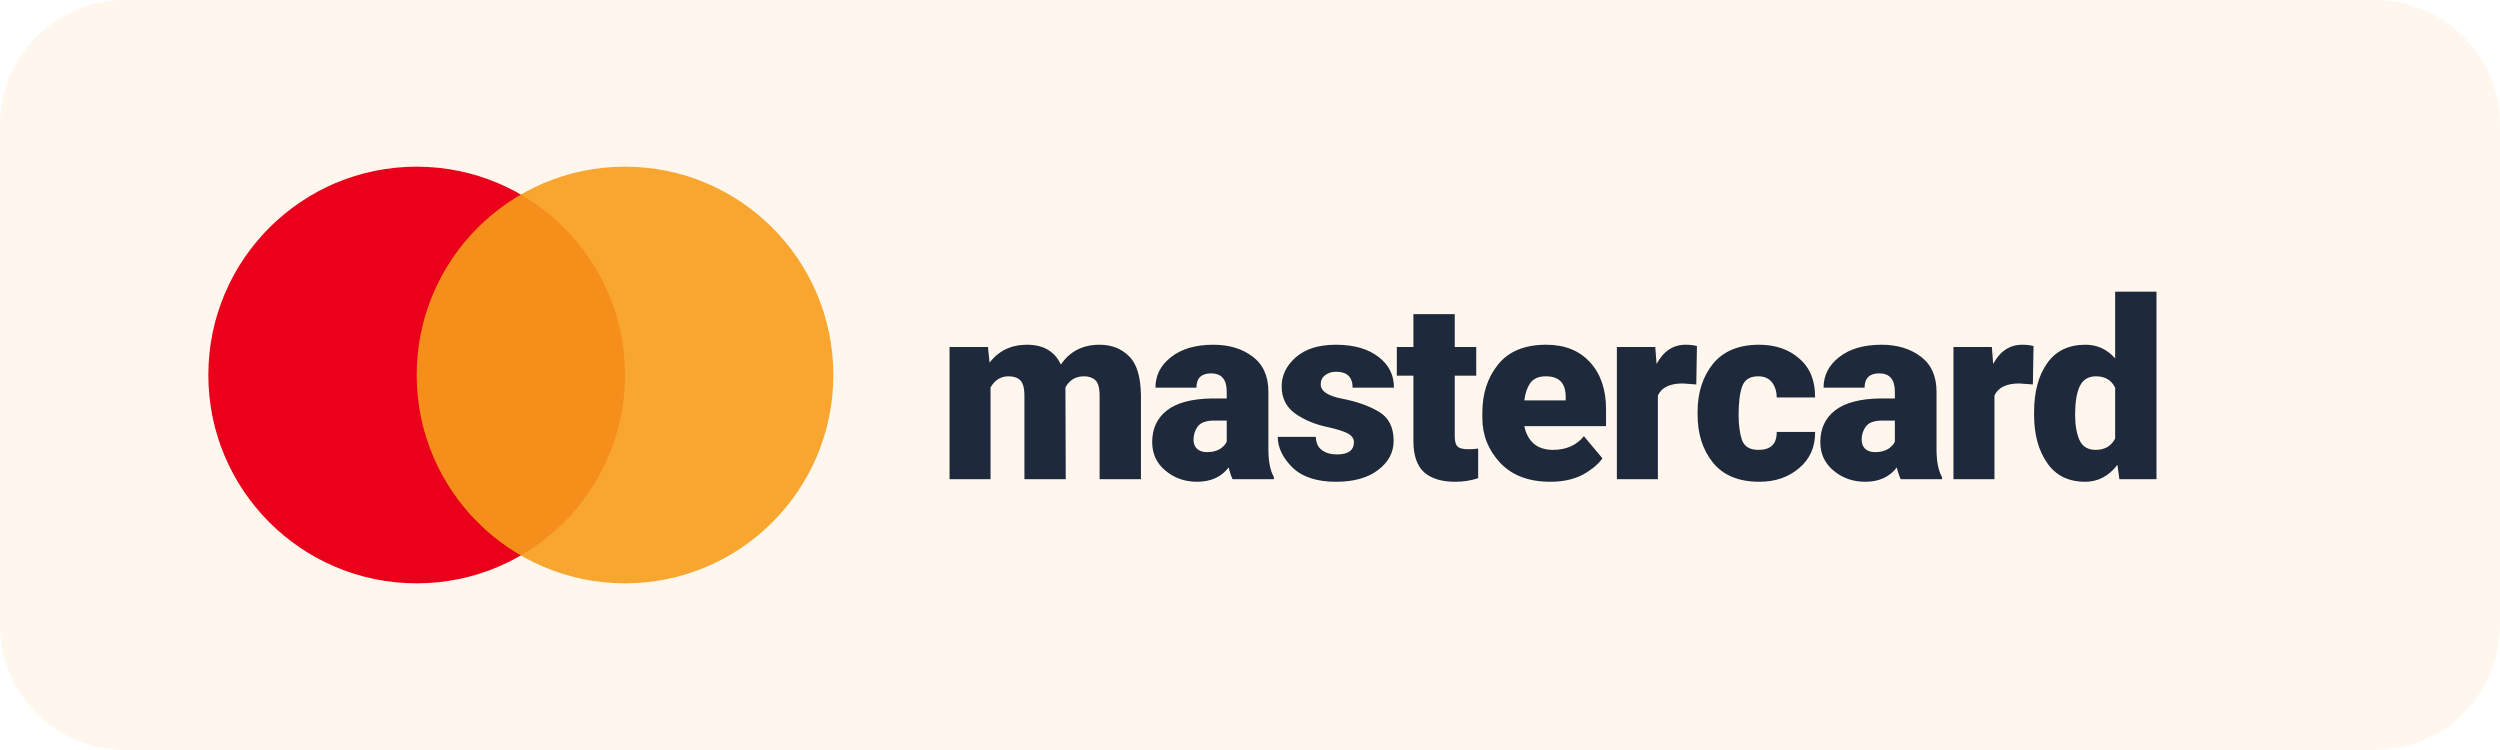
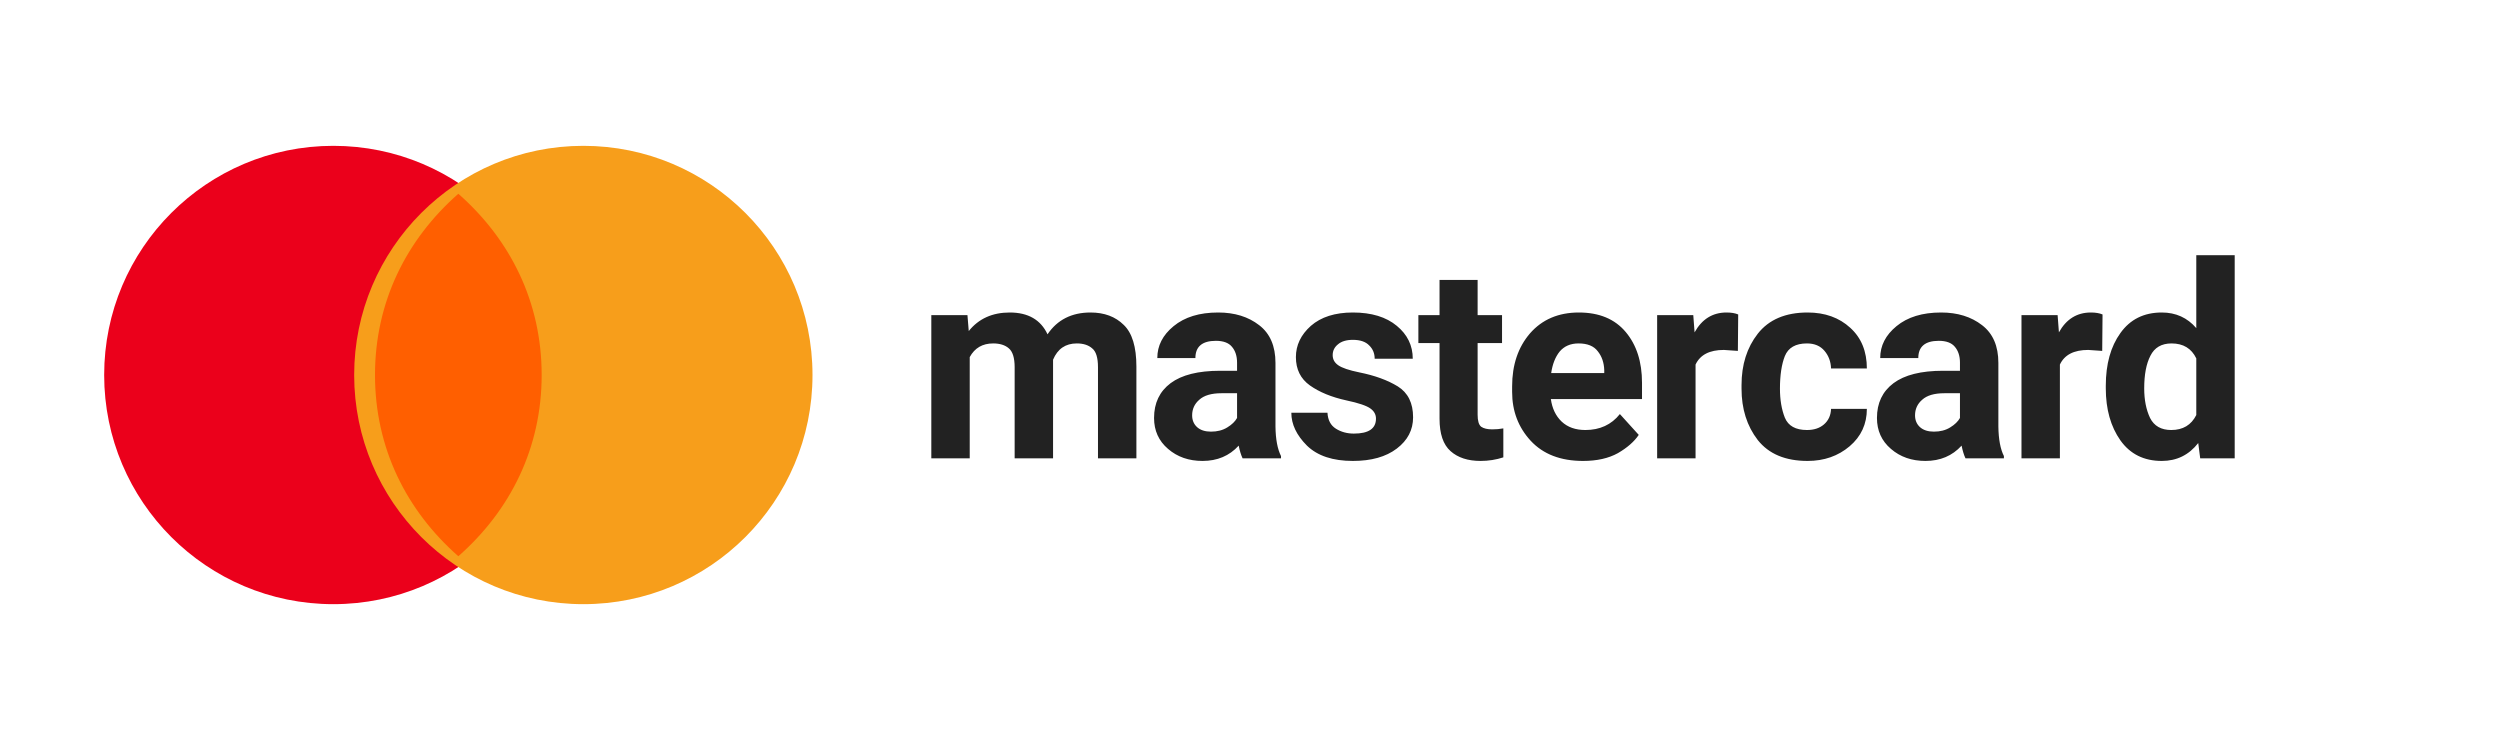
- <svg xmlns="http://www.w3.org/2000/svg" width="120" height="36" viewBox="0 0 120 36" fill="none">
-   <rect width="120" height="36" rx="6" fill="#FFF7ED" />
-   <circle cx="20" cy="18" r="10" fill="#EB001B" />
-   <circle cx="30" cy="18" r="10" fill="#F79E1B" fill-opacity="0.9" />
-   <text x="45" y="23" font-family="'Segoe UI', -apple-system, Roboto, sans-serif" font-size="12" font-weight="800" fill="#1E293B" letter-spacing="-0.3">mastercard</text>
+ <svg xmlns="http://www.w3.org/2000/svg" viewBox="0 0 120 36" width="120" height="36">
+   <defs>
+     <style>
+       .mc-red { fill: #eb001b; }
+       .mc-yellow { fill: #f79e1b; }
+       .mc-orange { fill: #ff5f00; }
+       .mc-text { fill: #222222; font-family: -apple-system, BlinkMacSystemFont, "Segoe UI", Roboto, sans-serif; font-weight: 700; font-size: 13px; }
+     </style>
+   </defs>
+   <circle cx="16" cy="18" r="11" class="mc-red" />
+   <circle cx="28" cy="18" r="11" class="mc-yellow" />
+   <path class="mc-orange" d="M22,9.3 C24.5,11.5 26,14.5 26,18 C26,21.5 24.5,24.5 22,26.7 C19.5,24.5 18,21.5 18,18 C18,14.5 19.5,11.5 22,9.3 Z" />
+   <text x="44" y="22" class="mc-text" letter-spacing="-0.3">mastercard</text>
</svg>
